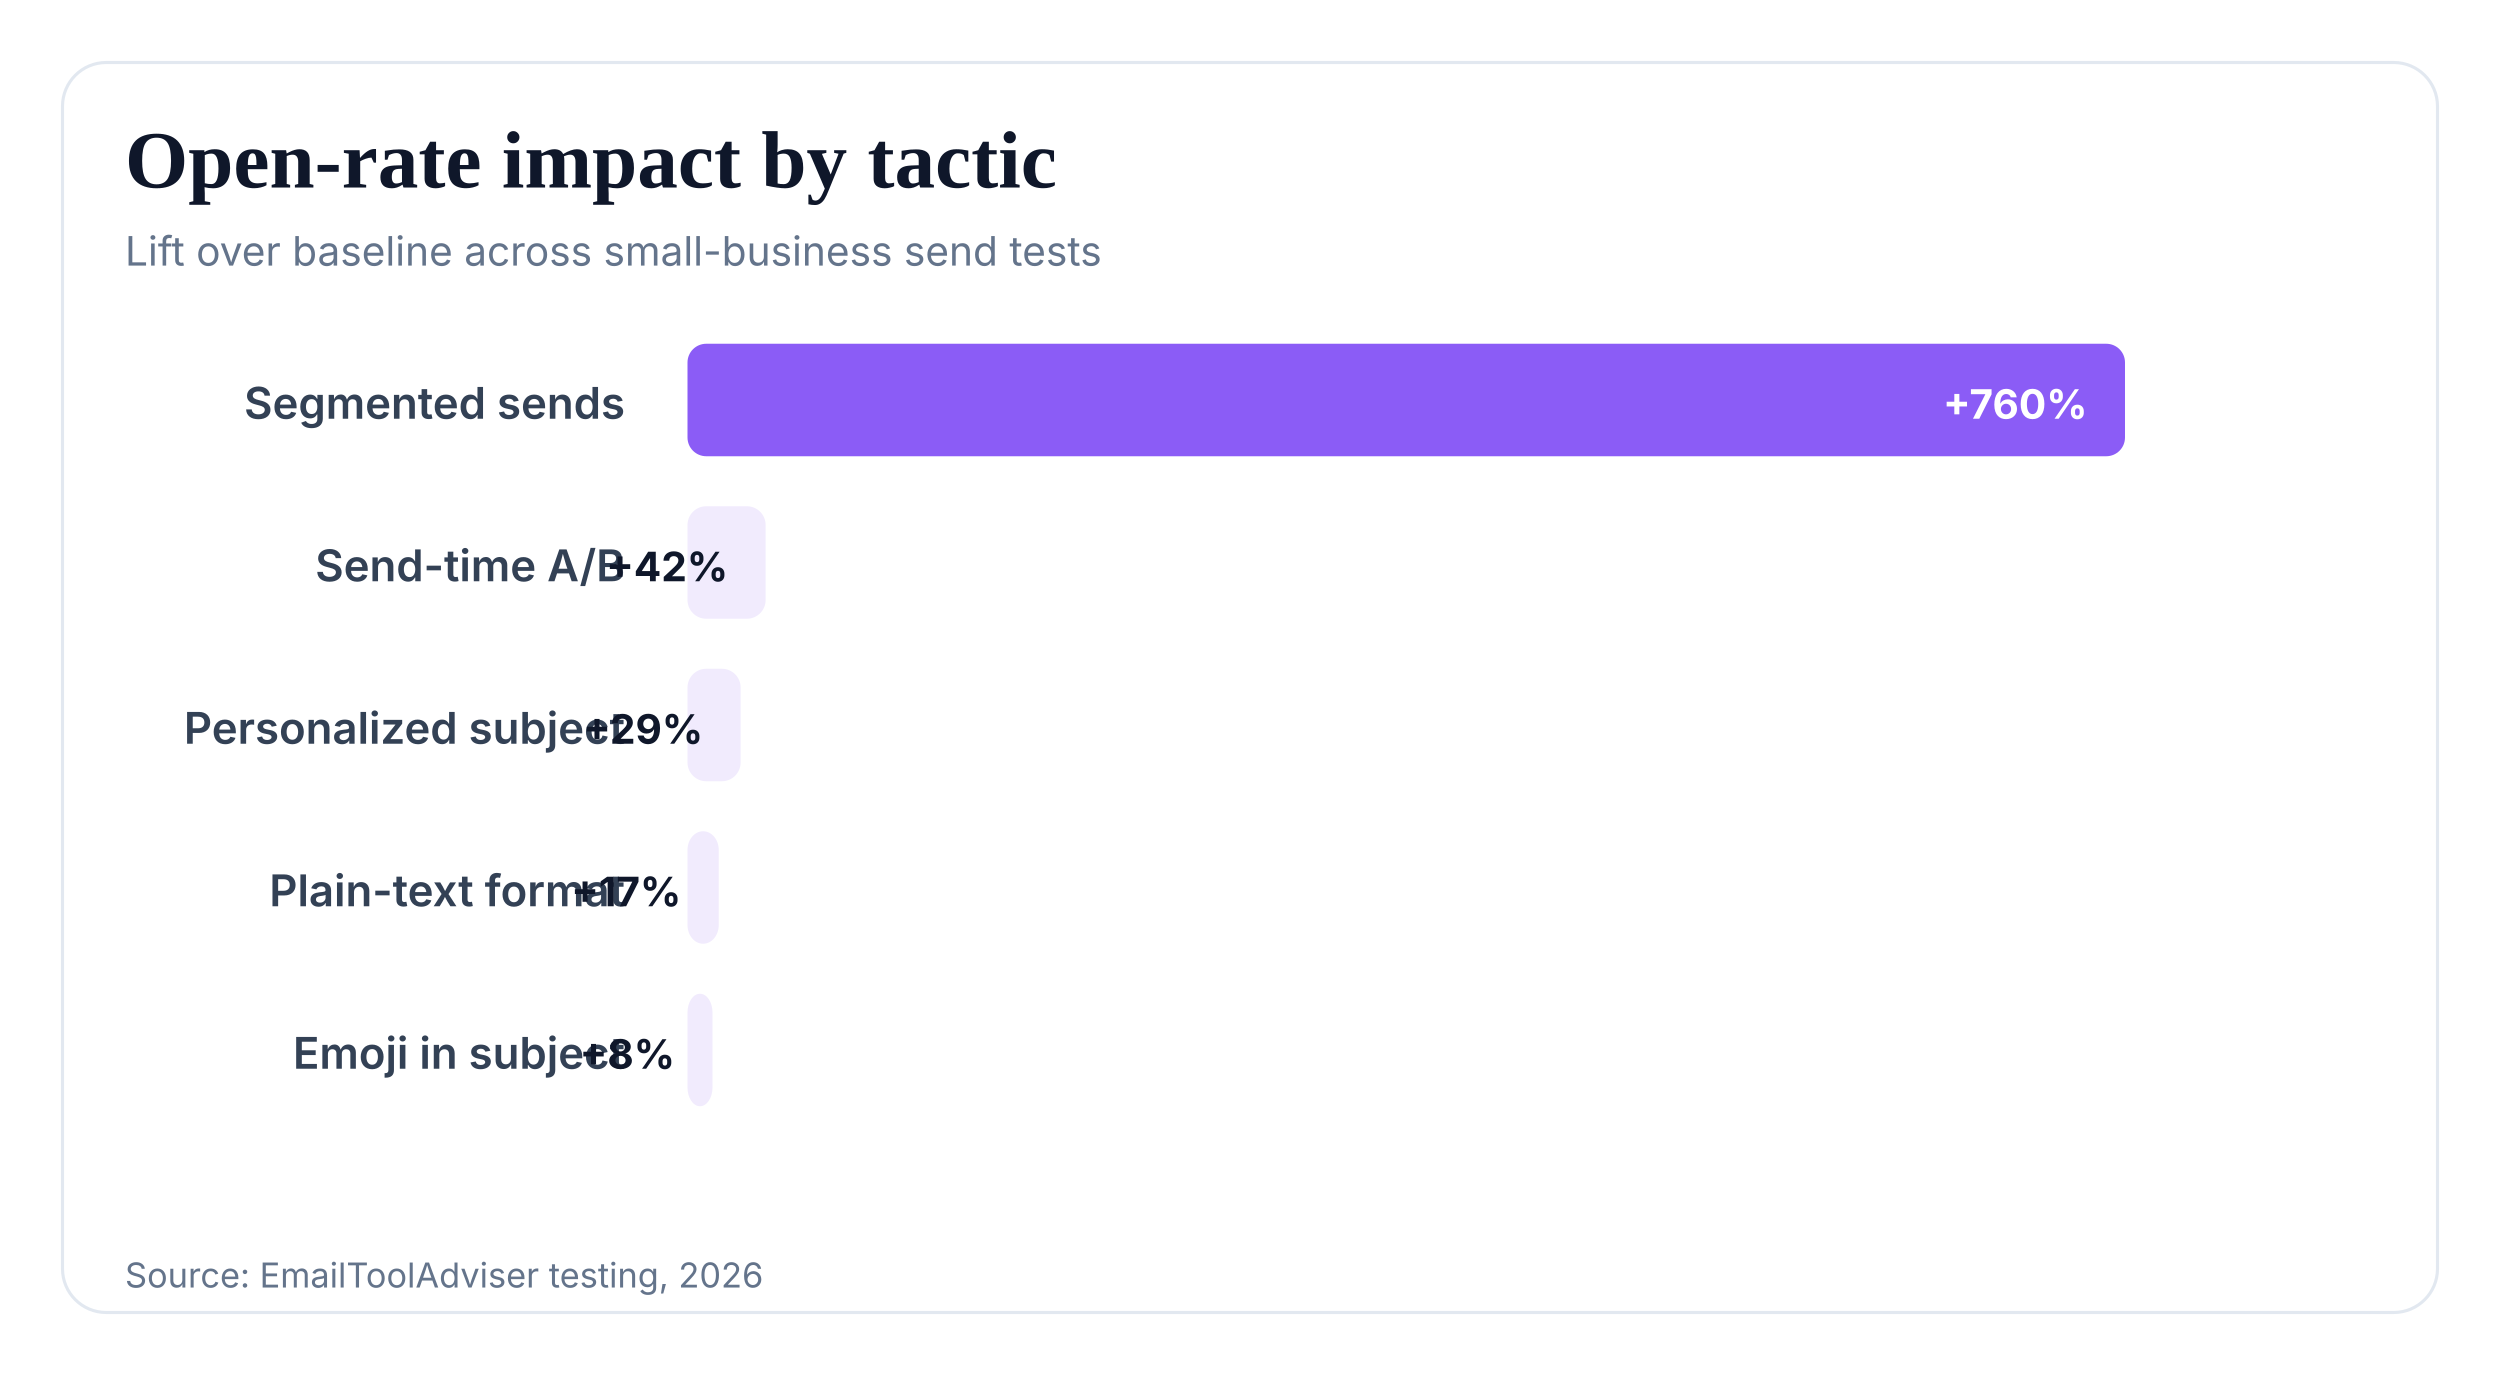
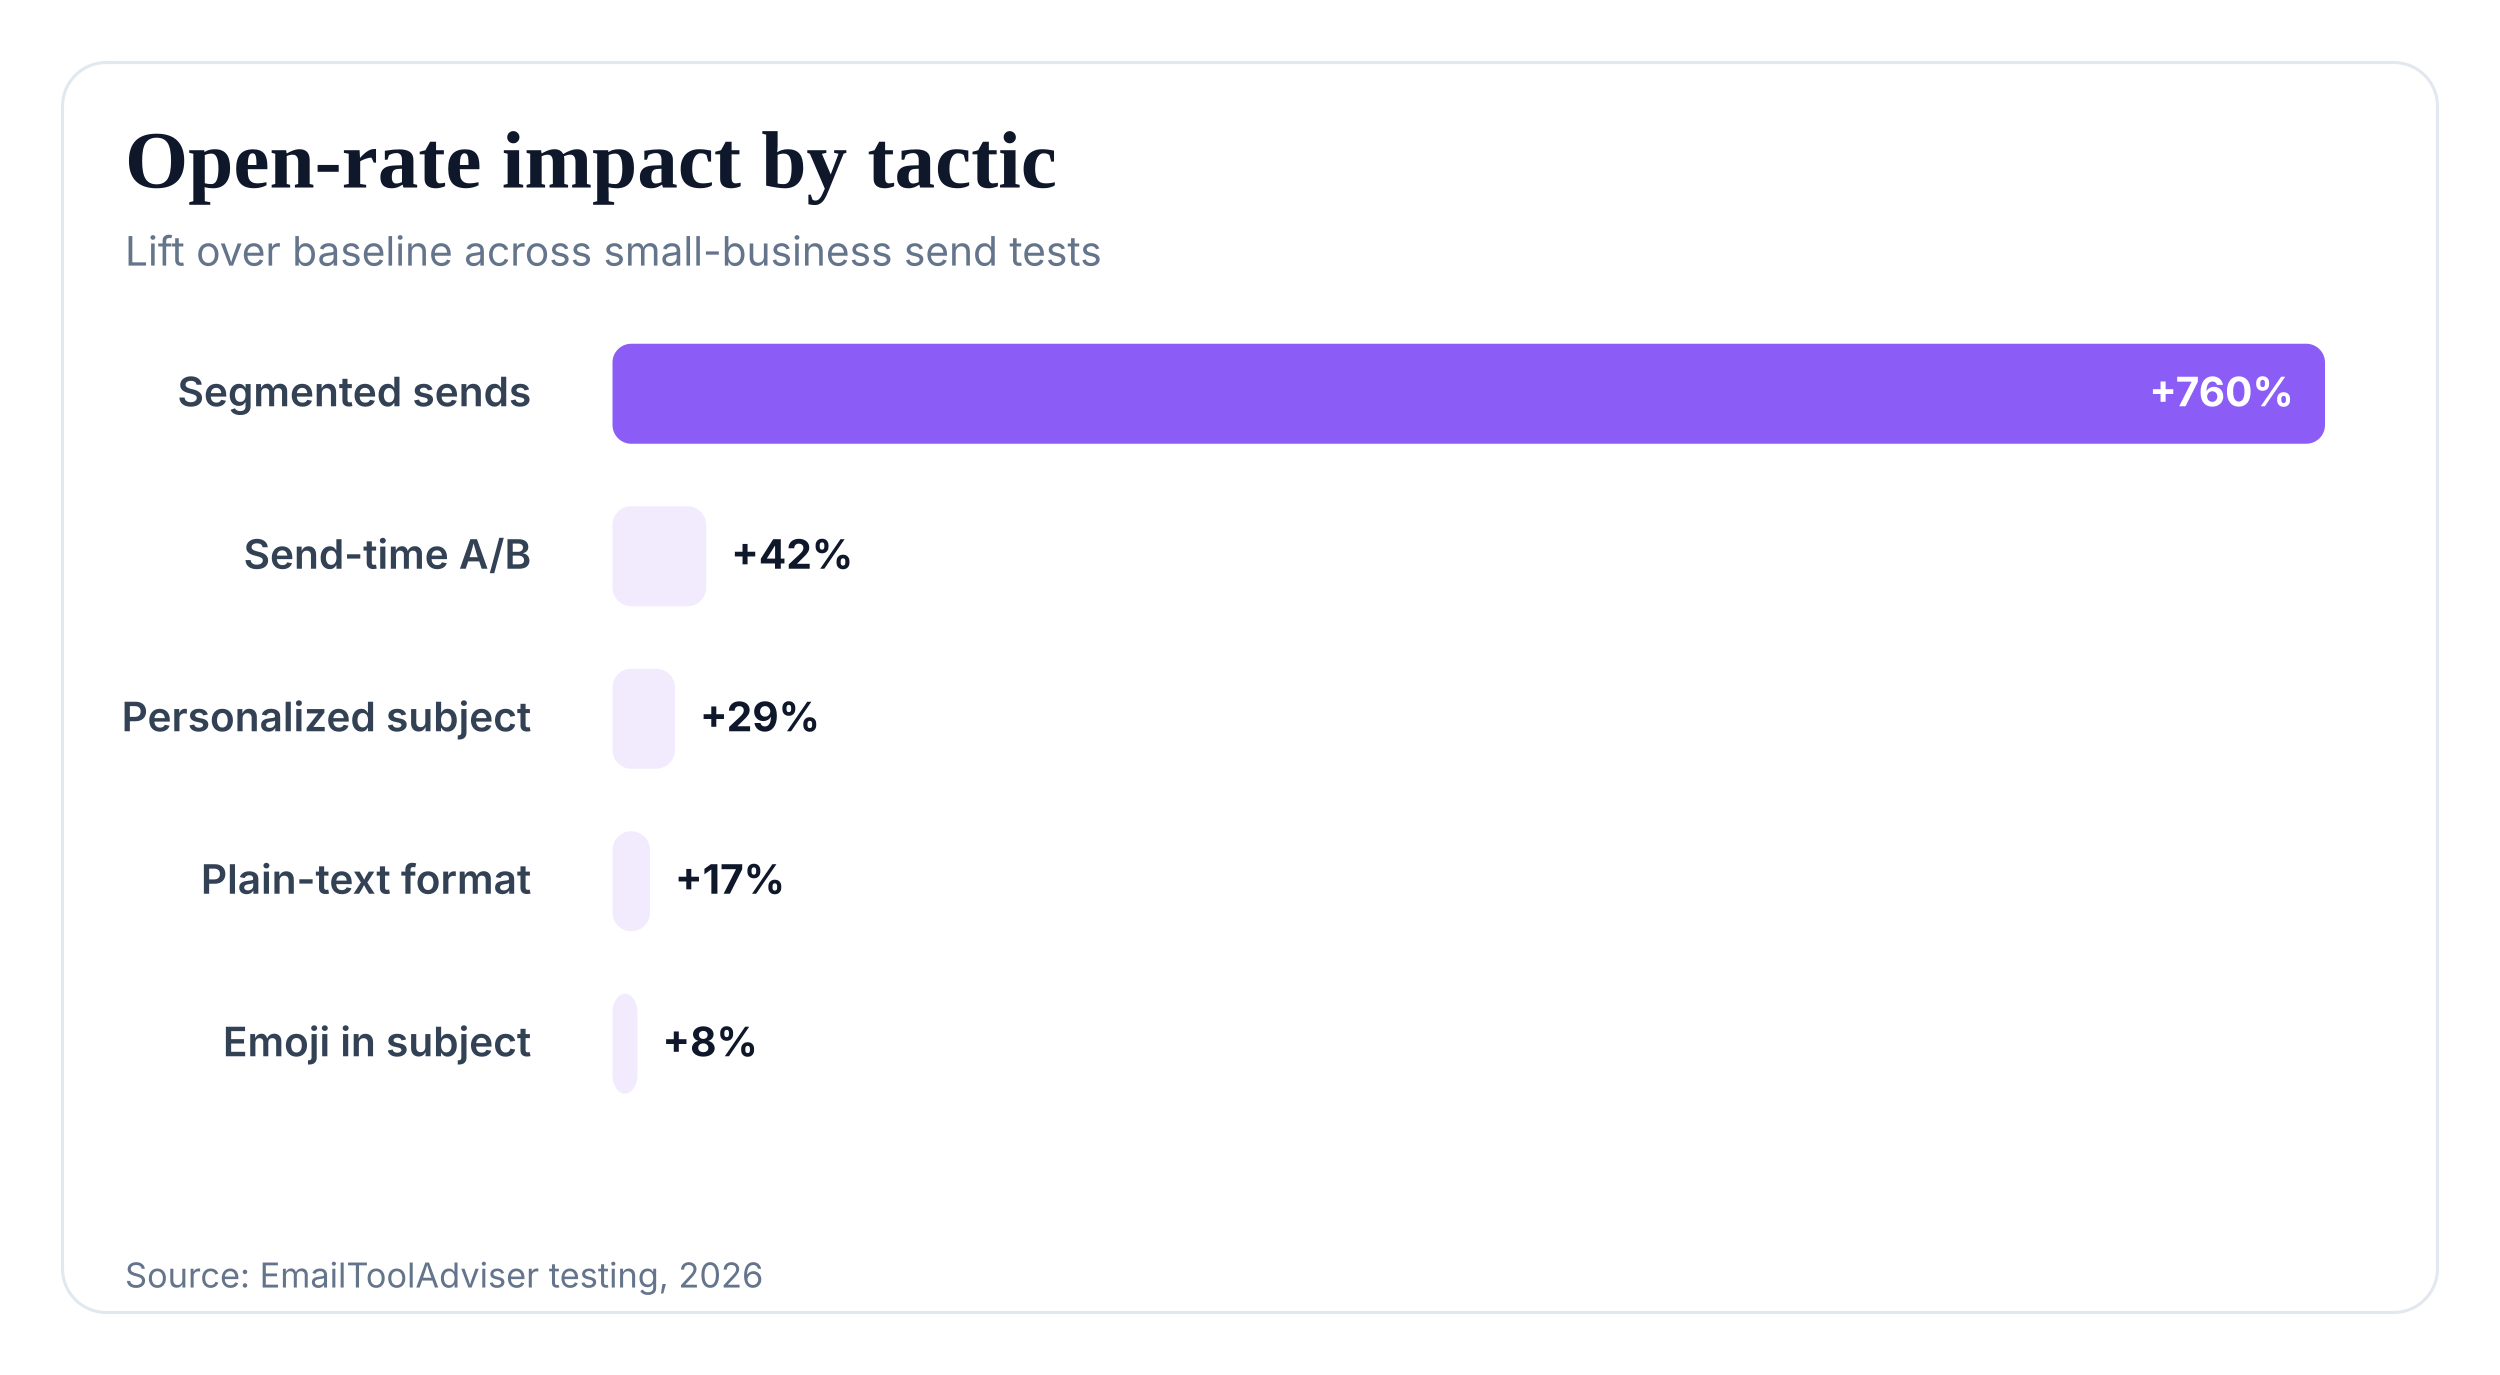
- <svg xmlns="http://www.w3.org/2000/svg" viewBox="0 0 800 440" preserveAspectRatio="xMidYMid meet" role="img">
+ <svg xmlns="http://www.w3.org/2000/svg" viewBox="0 0 800 440" preserveAspectRatio="xMinYMin meet" role="img" style="width:100%;height:auto;">
  <style>
-   .serif  { font-family: 'Playfair Display', Georgia, 'Times New Roman', serif; font-weight: 800; }
-   .sans   { font-family: 'Inter', -apple-system, BlinkMacSystemFont, sans-serif; }
-   .label  { font-family: 'Inter', sans-serif; font-weight: 700; text-transform: uppercase; letter-spacing: 0.08em; }
+   .serif  { font-family: Georgia, 'Times New Roman', 'Playfair Display', serif; font-weight: 800; }
+   .sans   { font-family: system-ui, -apple-system, BlinkMacSystemFont, 'Segoe UI', sans-serif; }
+   .label  { font-family: system-ui, sans-serif; font-weight: 700; text-transform: uppercase; letter-spacing: 0.08em; }
</style>
  <rect width="800" height="440" fill="#ffffff" />
  <rect x="20" y="20" rx="14" ry="14" width="760" height="400" fill="#ffffff" stroke="#e2e8f0" stroke-width="1" />
  <text x="40" y="60" class="serif" font-size="26" fill="#0f172a">Open-rate impact by tactic</text>
  <text x="40" y="85" class="sans" font-size="13" fill="#64748b">Lift over baseline across small-business send tests</text>
-   <text x="200" y="134" class="sans" font-size="14" fill="#334155" text-anchor="end" font-weight="600">Segmented sends</text>
-   <rect x="220" y="110" rx="6" ry="6" width="460" height="36" fill="#8b5cf6" />
-   <text x="668" y="134" class="sans" font-size="13" fill="#ffffff" text-anchor="end" font-weight="700">+760%</text>
-   <text x="200" y="186" class="sans" font-size="14" fill="#334155" text-anchor="end" font-weight="600">Send-time A/B</text>
-   <rect x="220" y="162" rx="6" ry="6" width="25" height="36" fill="#f1ebfd" />
-   <text x="233" y="186" class="sans" font-size="13" fill="#0f172a" text-anchor="end" font-weight="700">+42%</text>
-   <text x="200" y="238" class="sans" font-size="14" fill="#334155" text-anchor="end" font-weight="600">Personalized subject</text>
-   <rect x="220" y="214" rx="6" ry="6" width="17" height="36" fill="#f1ebfd" />
-   <text x="225" y="238" class="sans" font-size="13" fill="#0f172a" text-anchor="end" font-weight="700">+29%</text>
-   <text x="200" y="290" class="sans" font-size="14" fill="#334155" text-anchor="end" font-weight="600">Plain-text format</text>
-   <rect x="220" y="266" rx="6" ry="6" width="10" height="36" fill="#f1ebfd" />
-   <text x="218" y="290" class="sans" font-size="13" fill="#0f172a" text-anchor="end" font-weight="700">+17%</text>
-   <text x="200" y="342" class="sans" font-size="14" fill="#334155" text-anchor="end" font-weight="600">Emoji in subject</text>
-   <rect x="220" y="318" rx="6" ry="6" width="8" height="36" fill="#f1ebfd" />
-   <text x="216" y="342" class="sans" font-size="13" fill="#0f172a" text-anchor="end" font-weight="700">+8%</text>
+   <text x="170" y="130" class="sans" font-size="13" fill="#334155" text-anchor="end" font-weight="600">Segmented sends</text>
+   <rect x="196" y="110" rx="6" ry="6" width="548" height="32" fill="#8b5cf6" />
+   <text x="734" y="130" class="sans" font-size="13" fill="#ffffff" text-anchor="end" font-weight="700">+760%</text>
+   <text x="170" y="182" class="sans" font-size="13" fill="#334155" text-anchor="end" font-weight="600">Send-time A/B</text>
+   <rect x="196" y="162" rx="6" ry="6" width="30" height="32" fill="#f1ebfd" />
+   <text x="234" y="182" class="sans" font-size="13" fill="#0f172a" text-anchor="start" font-weight="700">+42%</text>
+   <text x="170" y="234" class="sans" font-size="13" fill="#334155" text-anchor="end" font-weight="600">Personalized subject</text>
+   <rect x="196" y="214" rx="6" ry="6" width="20" height="32" fill="#f1ebfd" />
+   <text x="224" y="234" class="sans" font-size="13" fill="#0f172a" text-anchor="start" font-weight="700">+29%</text>
+   <text x="170" y="286" class="sans" font-size="13" fill="#334155" text-anchor="end" font-weight="600">Plain-text format</text>
+   <rect x="196" y="266" rx="6" ry="6" width="12" height="32" fill="#f1ebfd" />
+   <text x="216" y="286" class="sans" font-size="13" fill="#0f172a" text-anchor="start" font-weight="700">+17%</text>
+   <text x="170" y="338" class="sans" font-size="13" fill="#334155" text-anchor="end" font-weight="600">Emoji in subject</text>
+   <rect x="196" y="318" rx="6" ry="6" width="8" height="32" fill="#f1ebfd" />
+   <text x="212" y="338" class="sans" font-size="13" fill="#0f172a" text-anchor="start" font-weight="700">+8%</text>
  <text x="40" y="412" class="sans" font-size="11" fill="#64748b">Source: EmailToolAdviser testing, 2026</text>
</svg>
